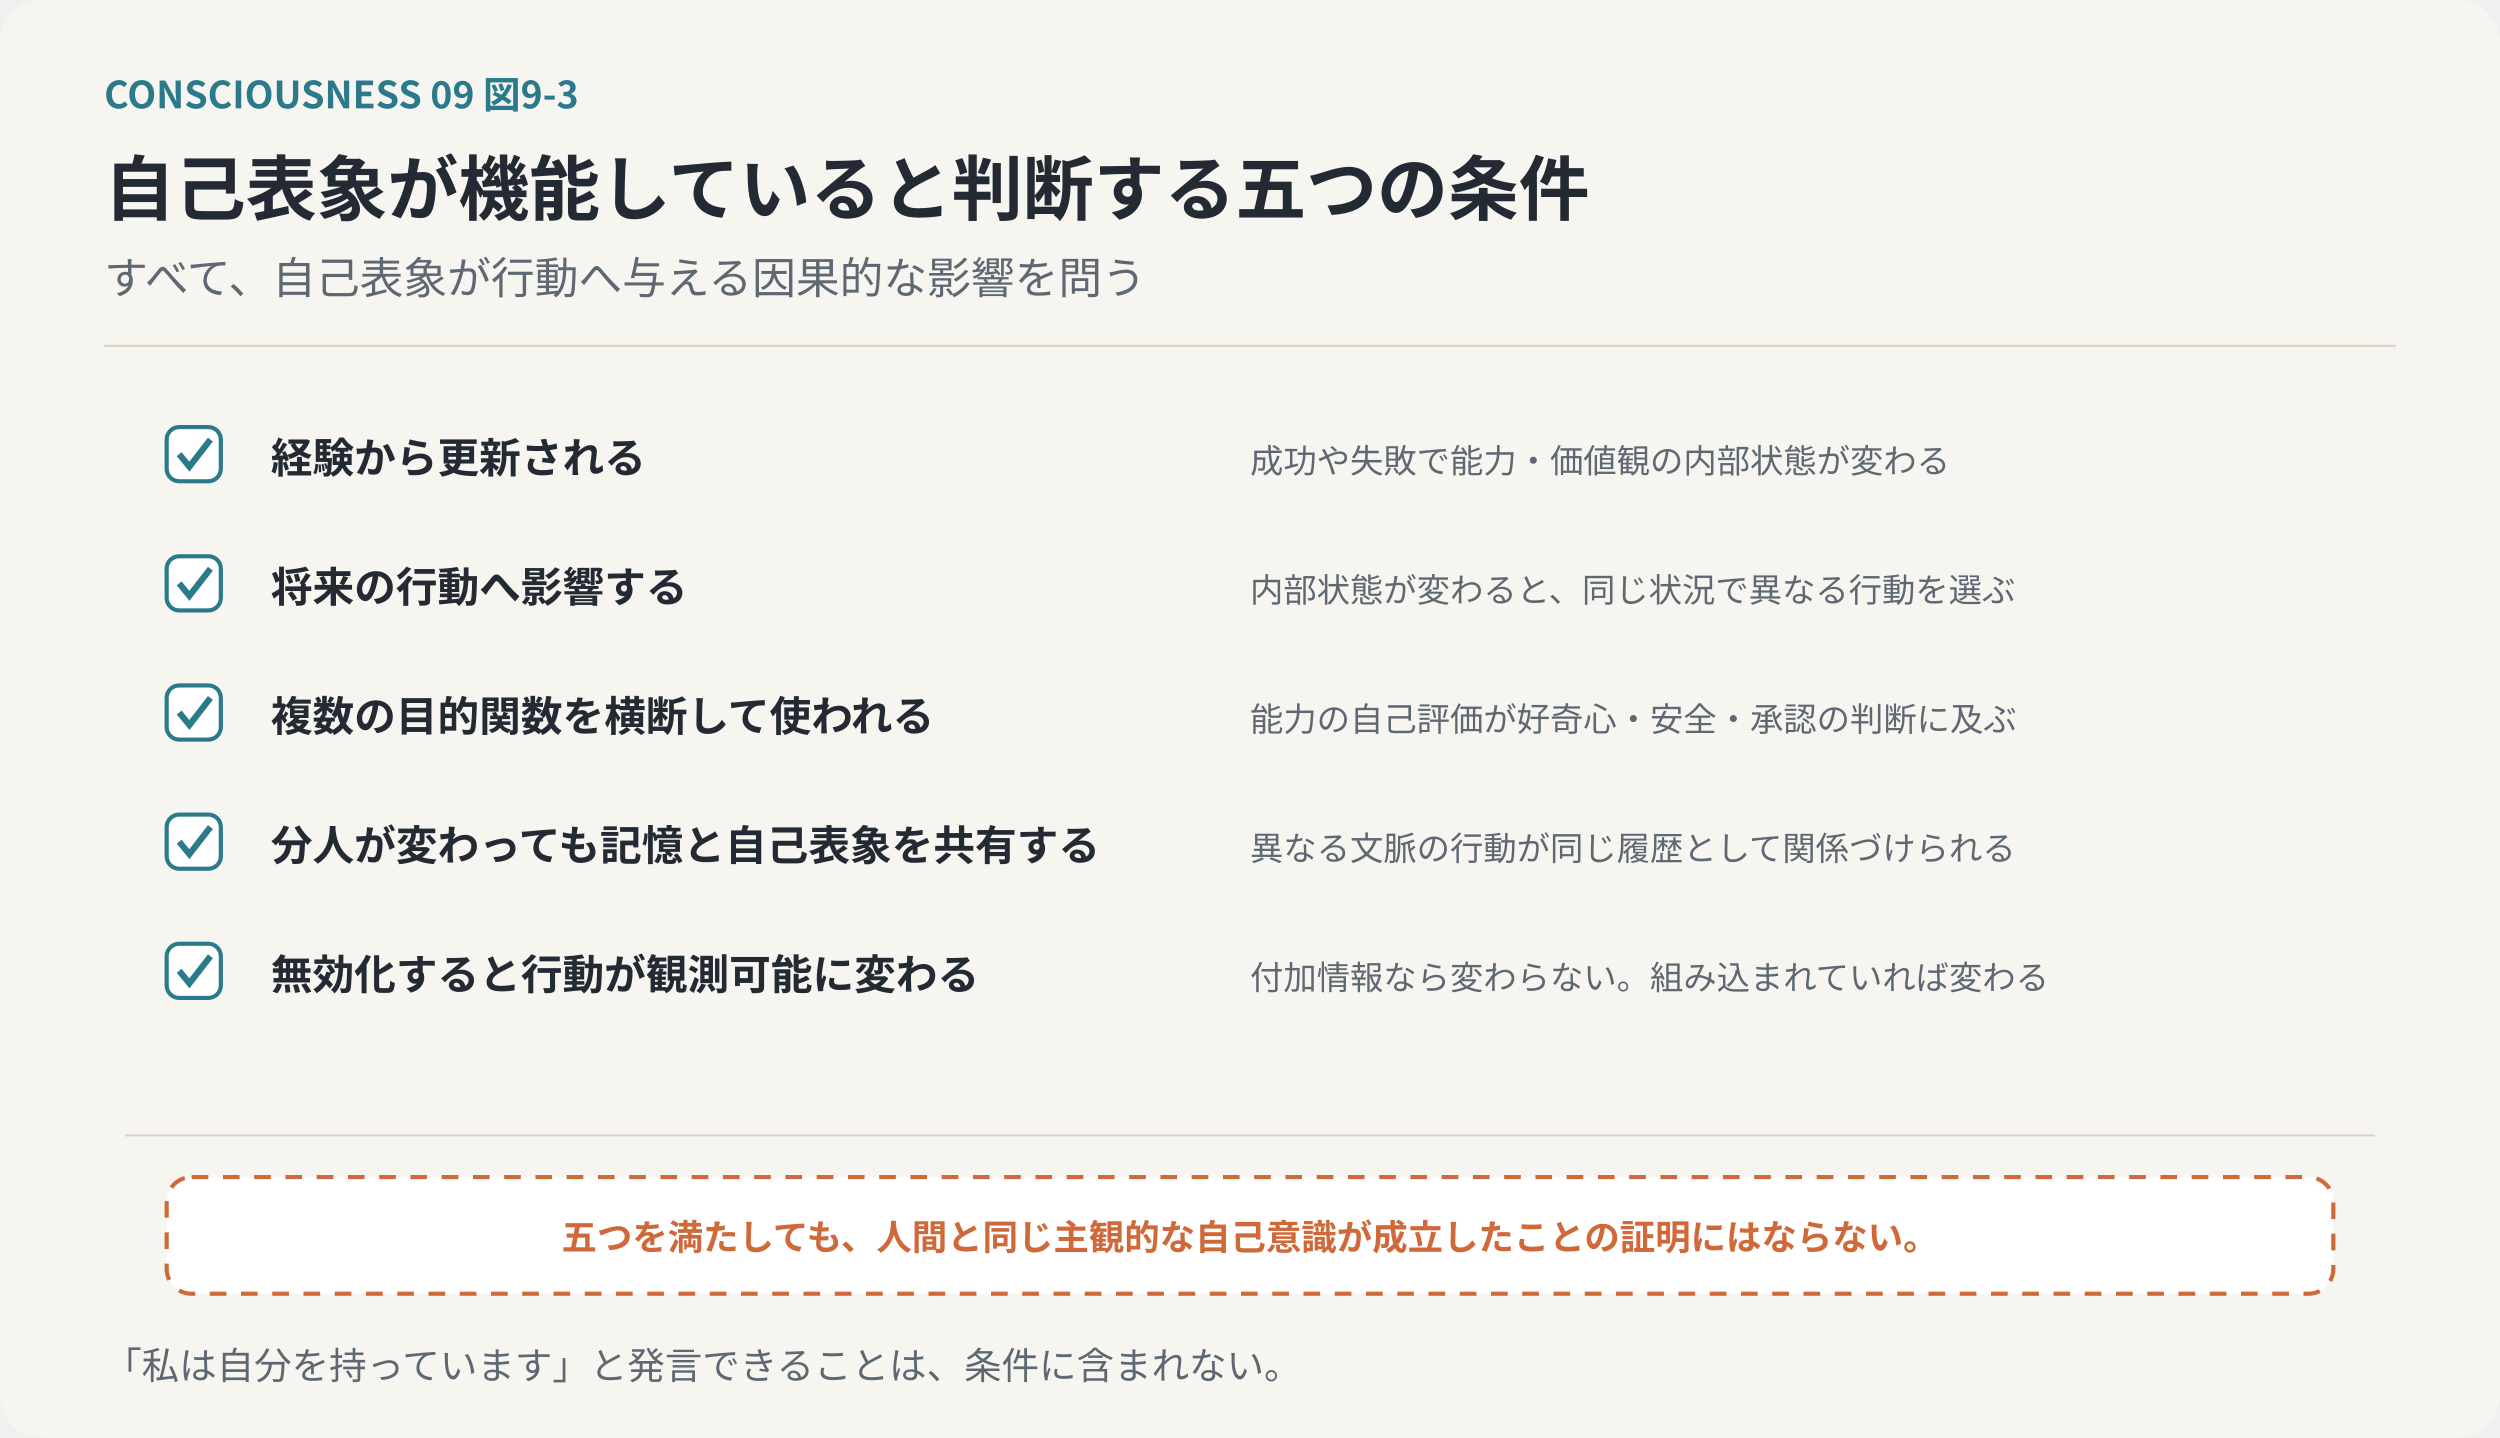
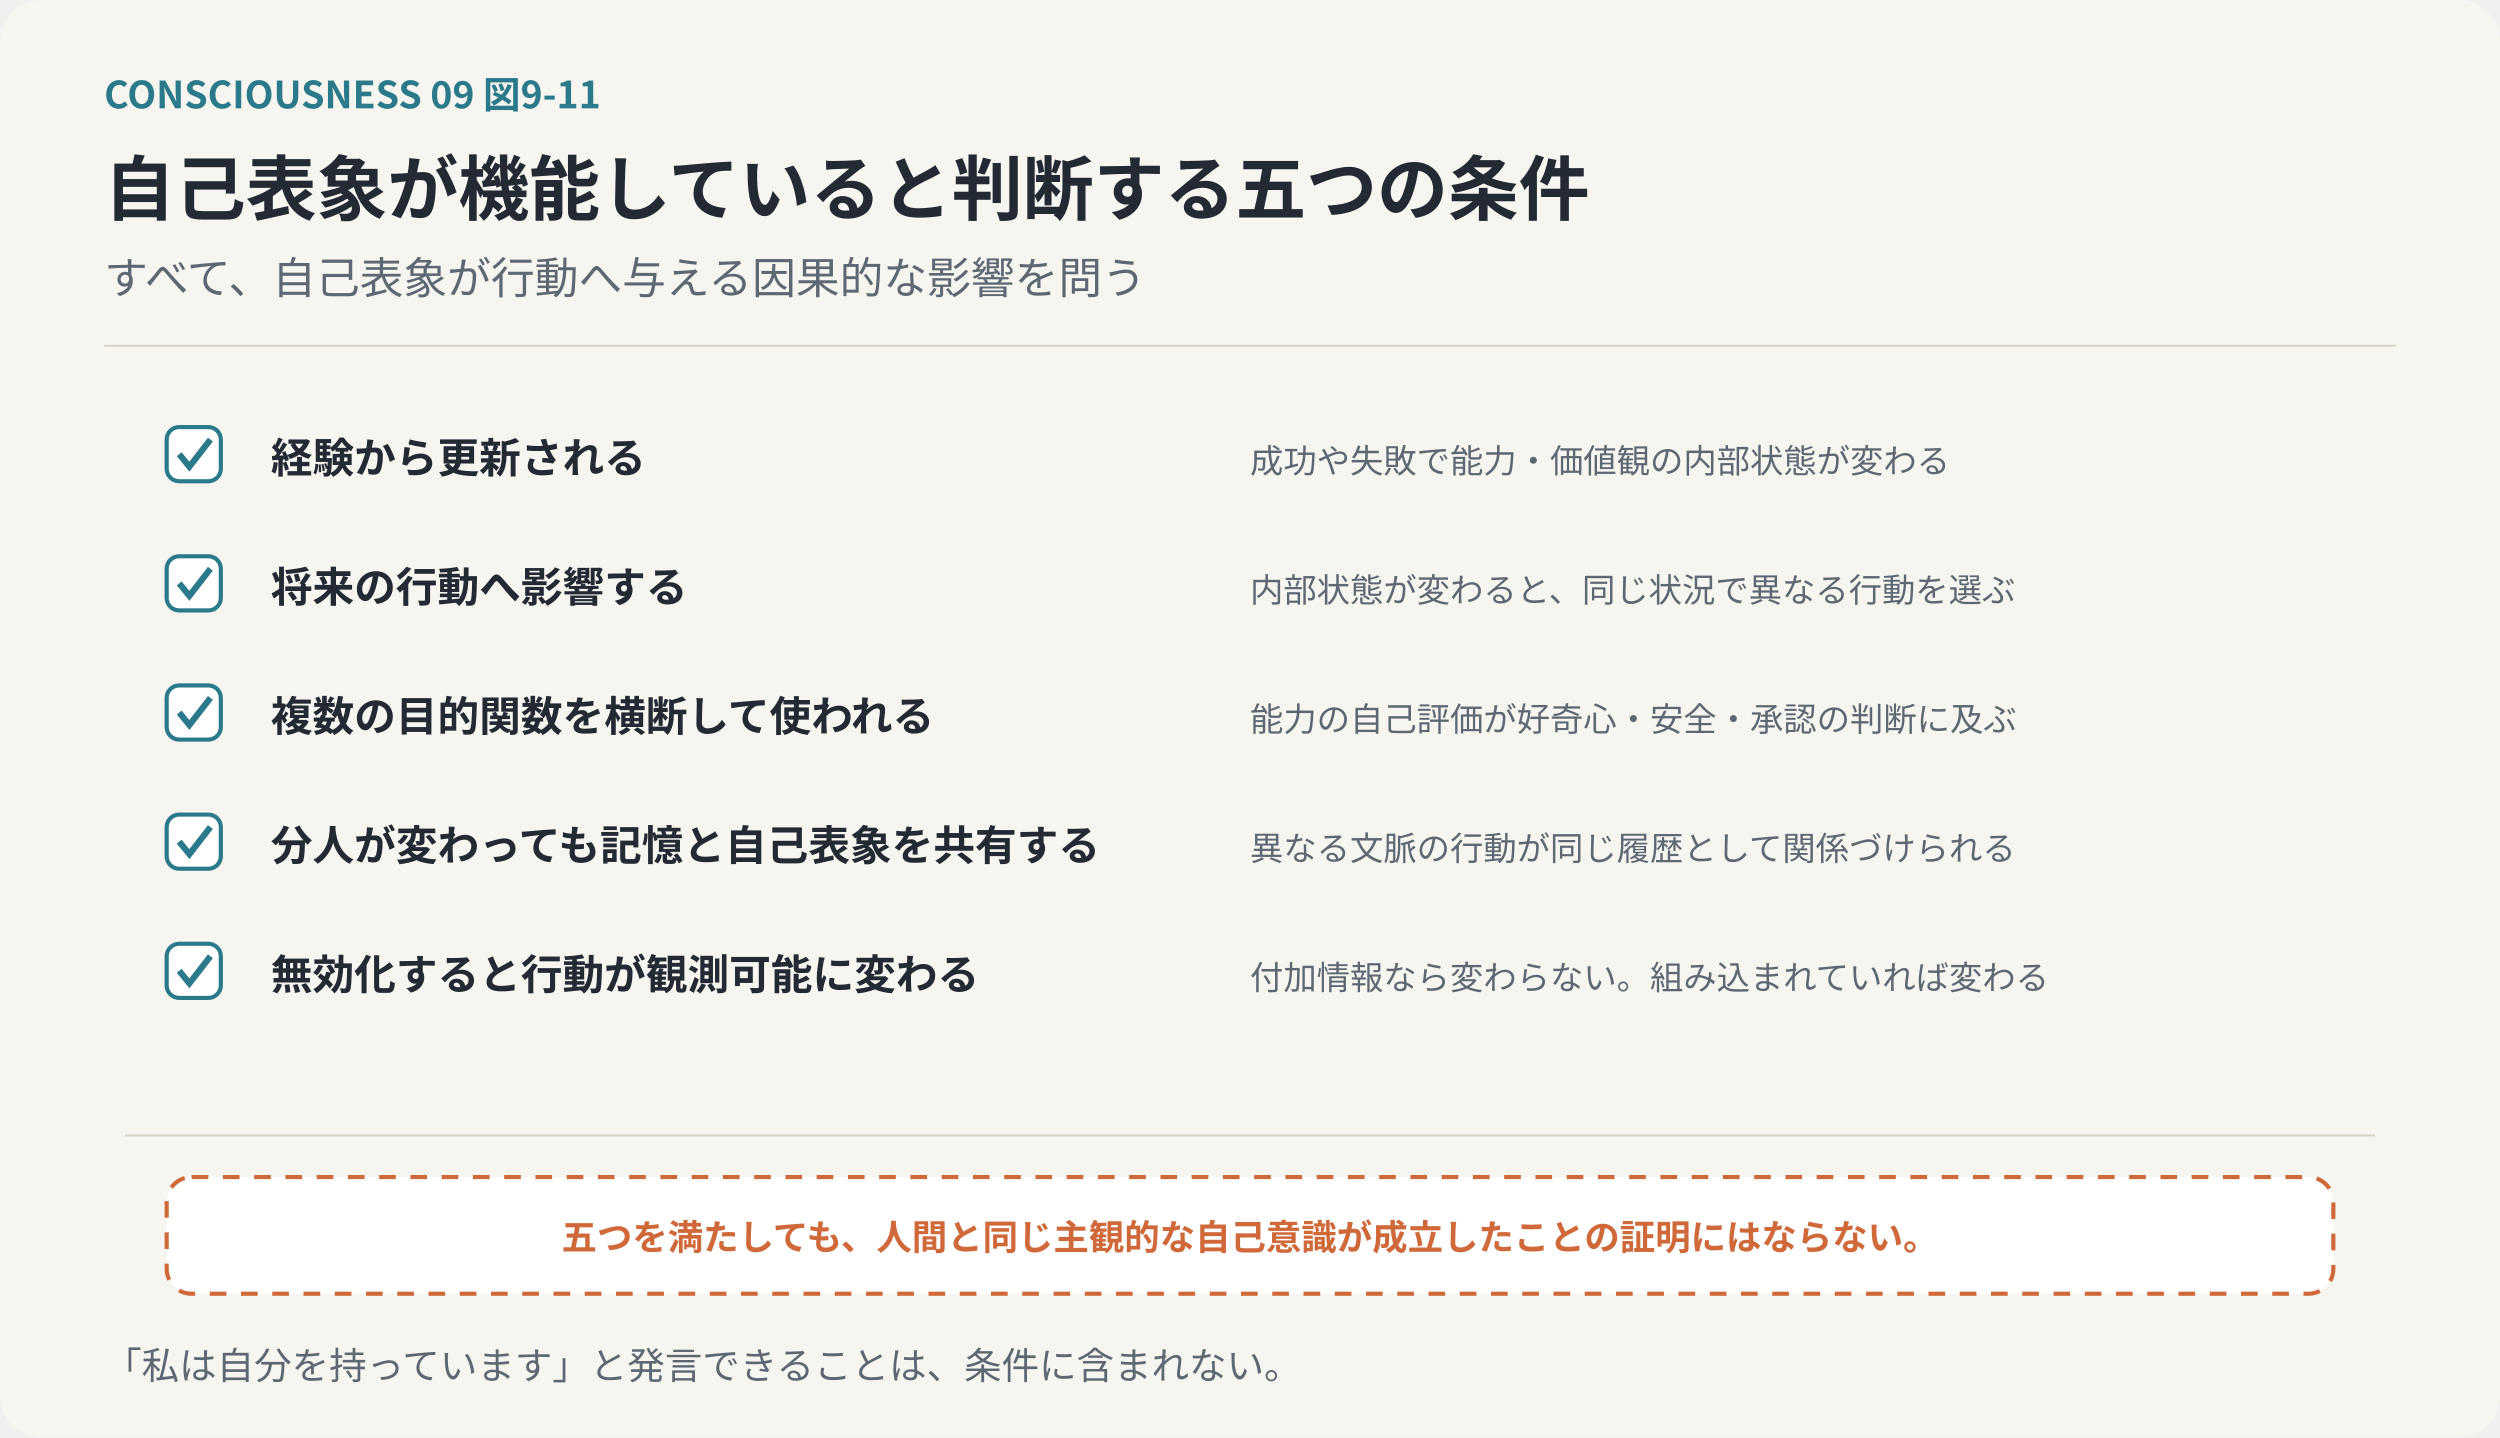
<svg xmlns="http://www.w3.org/2000/svg" width="1200" height="690" viewBox="0 0 1200 690" role="img" aria-labelledby="title desc">
  <defs>
    <marker id="arrow" markerWidth="10" markerHeight="10" refX="8" refY="5" orient="auto-start-reverse">
      <path d="M1,1 L9,5 L1,9" fill="none" stroke="#5d6873" stroke-width="1.4" />
    </marker>
    <marker id="arrow-teal" markerWidth="10" markerHeight="10" refX="8" refY="5" orient="auto-start-reverse">
      <path d="M1,1 L9,5 L1,9" fill="none" stroke="#2b7a8c" stroke-width="1.6" />
    </marker>
    <marker id="arrow-terra" markerWidth="10" markerHeight="10" refX="8" refY="5" orient="auto-start-reverse">
      <path d="M1,1 L9,5 L1,9" fill="none" stroke="#d0693a" stroke-width="1.6" />
    </marker>
    <marker id="arrow-indigo" markerWidth="10" markerHeight="10" refX="8" refY="5" orient="auto-start-reverse">
      <path d="M1,1 L9,5 L1,9" fill="none" stroke="#5a4fcf" stroke-width="1.6" />
    </marker>
+     <marker id="arrow-ink" markerWidth="10" markerHeight="10" refX="8" refY="5" orient="auto-start-reverse">
+       <path d="M1,1 L9,5 L1,9" fill="none" stroke="#232a33" stroke-width="1.6" />
+     </marker>
  </defs>
  <rect width="1200" height="690" rx="20" fill="#f7f5ef" />
  <g font-family="system-ui, -apple-system, &quot;Hiragino Kaku Gothic ProN&quot;, &quot;Noto Sans CJK JP&quot;, Meiryo, sans-serif">
-     <text x="50.0" y="52.0" fill="#2b7a8c" font-size="18" text-anchor="start" font-weight="700">CONSCIOUSNESS     09     図9-3</text>
+     <text x="50.0" y="52.0" fill="#2b7a8c" font-size="18" text-anchor="start" font-weight="700">CONSCIOUSNESS     09     図9-11</text>
    <text x="50.0" y="103.0" fill="#232a33" font-size="34" text-anchor="start" font-weight="700">自己表象が機能していると判断する五つの条件</text>
    <text x="50.0" y="141.0" fill="#5d6873" font-size="21" text-anchor="start" font-weight="400">すべて、自己表象が行動へ与える因果的な影響を問う</text>
    <line x1="50.0" y1="166.0" x2="1150.0" y2="166.0" stroke="#d8d4c8" stroke-width="1" />
    <rect x="80.0" y="205.0" width="26.0" height="26.0" rx="6" fill="#ffffff" stroke="#2b7a8c" stroke-width="2" />
    <path d="M86.0,218.0 L90.9,224.0 L101.0,211.0" fill="none" stroke="#2b7a8c" stroke-width="3" />
    <text x="130.0" y="227.0" fill="#232a33" font-size="20" text-anchor="start" font-weight="700">経験から更新される</text>
    <text x="600.0" y="227.0" fill="#5d6873" font-size="16" text-anchor="start" font-weight="400">成功や失敗で能力・価値観の内部状態が変わる</text>
    <rect x="80.0" y="267.0" width="26.0" height="26.0" rx="6" fill="#ffffff" stroke="#2b7a8c" stroke-width="2" />
    <path d="M86.0,280.0 L90.9,286.0 L101.0,273.0" fill="none" stroke="#2b7a8c" stroke-width="3" />
    <text x="130.0" y="289.0" fill="#232a33" font-size="20" text-anchor="start" font-weight="700">将来の行動へ影響する</text>
    <text x="600.0" y="289.0" fill="#5d6873" font-size="16" text-anchor="start" font-weight="400">内部状態が変わると、同じ状況で異なる行動を選ぶ</text>
    <rect x="80.0" y="329.0" width="26.0" height="26.0" rx="6" fill="#ffffff" stroke="#2b7a8c" stroke-width="2" />
    <path d="M86.0,342.0 L90.9,348.0 L101.0,335.0" fill="none" stroke="#2b7a8c" stroke-width="3" />
    <text x="130.0" y="351.0" fill="#232a33" font-size="20" text-anchor="start" font-weight="700">複数の目的関数を横断して使われる</text>
    <text x="600.0" y="351.0" fill="#5d6873" font-size="16" text-anchor="start" font-weight="400">能力の自己評価が好奇心・安全・承認の判断に及ぶ</text>
    <rect x="80.0" y="391.0" width="26.0" height="26.0" rx="6" fill="#ffffff" stroke="#2b7a8c" stroke-width="2" />
    <path d="M86.0,404.0 L90.9,410.0 L101.0,397.0" fill="none" stroke="#2b7a8c" stroke-width="3" />
    <text x="130.0" y="413.0" fill="#232a33" font-size="20" text-anchor="start" font-weight="700">分人が変わっても記憶と自己表象を共有する</text>
    <text x="600.0" y="413.0" fill="#5d6873" font-size="16" text-anchor="start" font-weight="400">異なる文脈の行動が同じ履歴として関係づけられる</text>
    <rect x="80.0" y="453.0" width="26.0" height="26.0" rx="6" fill="#ffffff" stroke="#2b7a8c" stroke-width="2" />
    <path d="M86.0,466.0 L90.9,472.0 L101.0,459.0" fill="none" stroke="#2b7a8c" stroke-width="3" />
    <text x="130.0" y="475.0" fill="#232a33" font-size="20" text-anchor="start" font-weight="700">無効化すると行動が観測可能に変わる</text>
    <text x="600.0" y="475.0" fill="#5d6873" font-size="16" text-anchor="start" font-weight="400">付加情報なら変わらない。組み込まれていれば変わる</text>
    <line x1="60.0" y1="545.0" x2="1140.0" y2="545.0" stroke="#d8d4c8" stroke-width="1" />
    <rect x="80.0" y="565.0" width="1040.0" height="56.0" rx="12" fill="#ffffff" stroke="#d0693a" stroke-width="2" stroke-dasharray="8 7" />
    <text x="600.0" y="600.0" fill="#d0693a" font-size="17" text-anchor="middle" font-weight="700">五つを満たしても、人間と同じ主観的な自己意識が成立したことの証明にはならない。</text>
    <text x="50.0" y="662.0" fill="#5d6873" font-size="18" text-anchor="start" font-weight="400">「私は自分を持っています」と発言できることは、条件に含まれない。</text>
  </g>
</svg>
